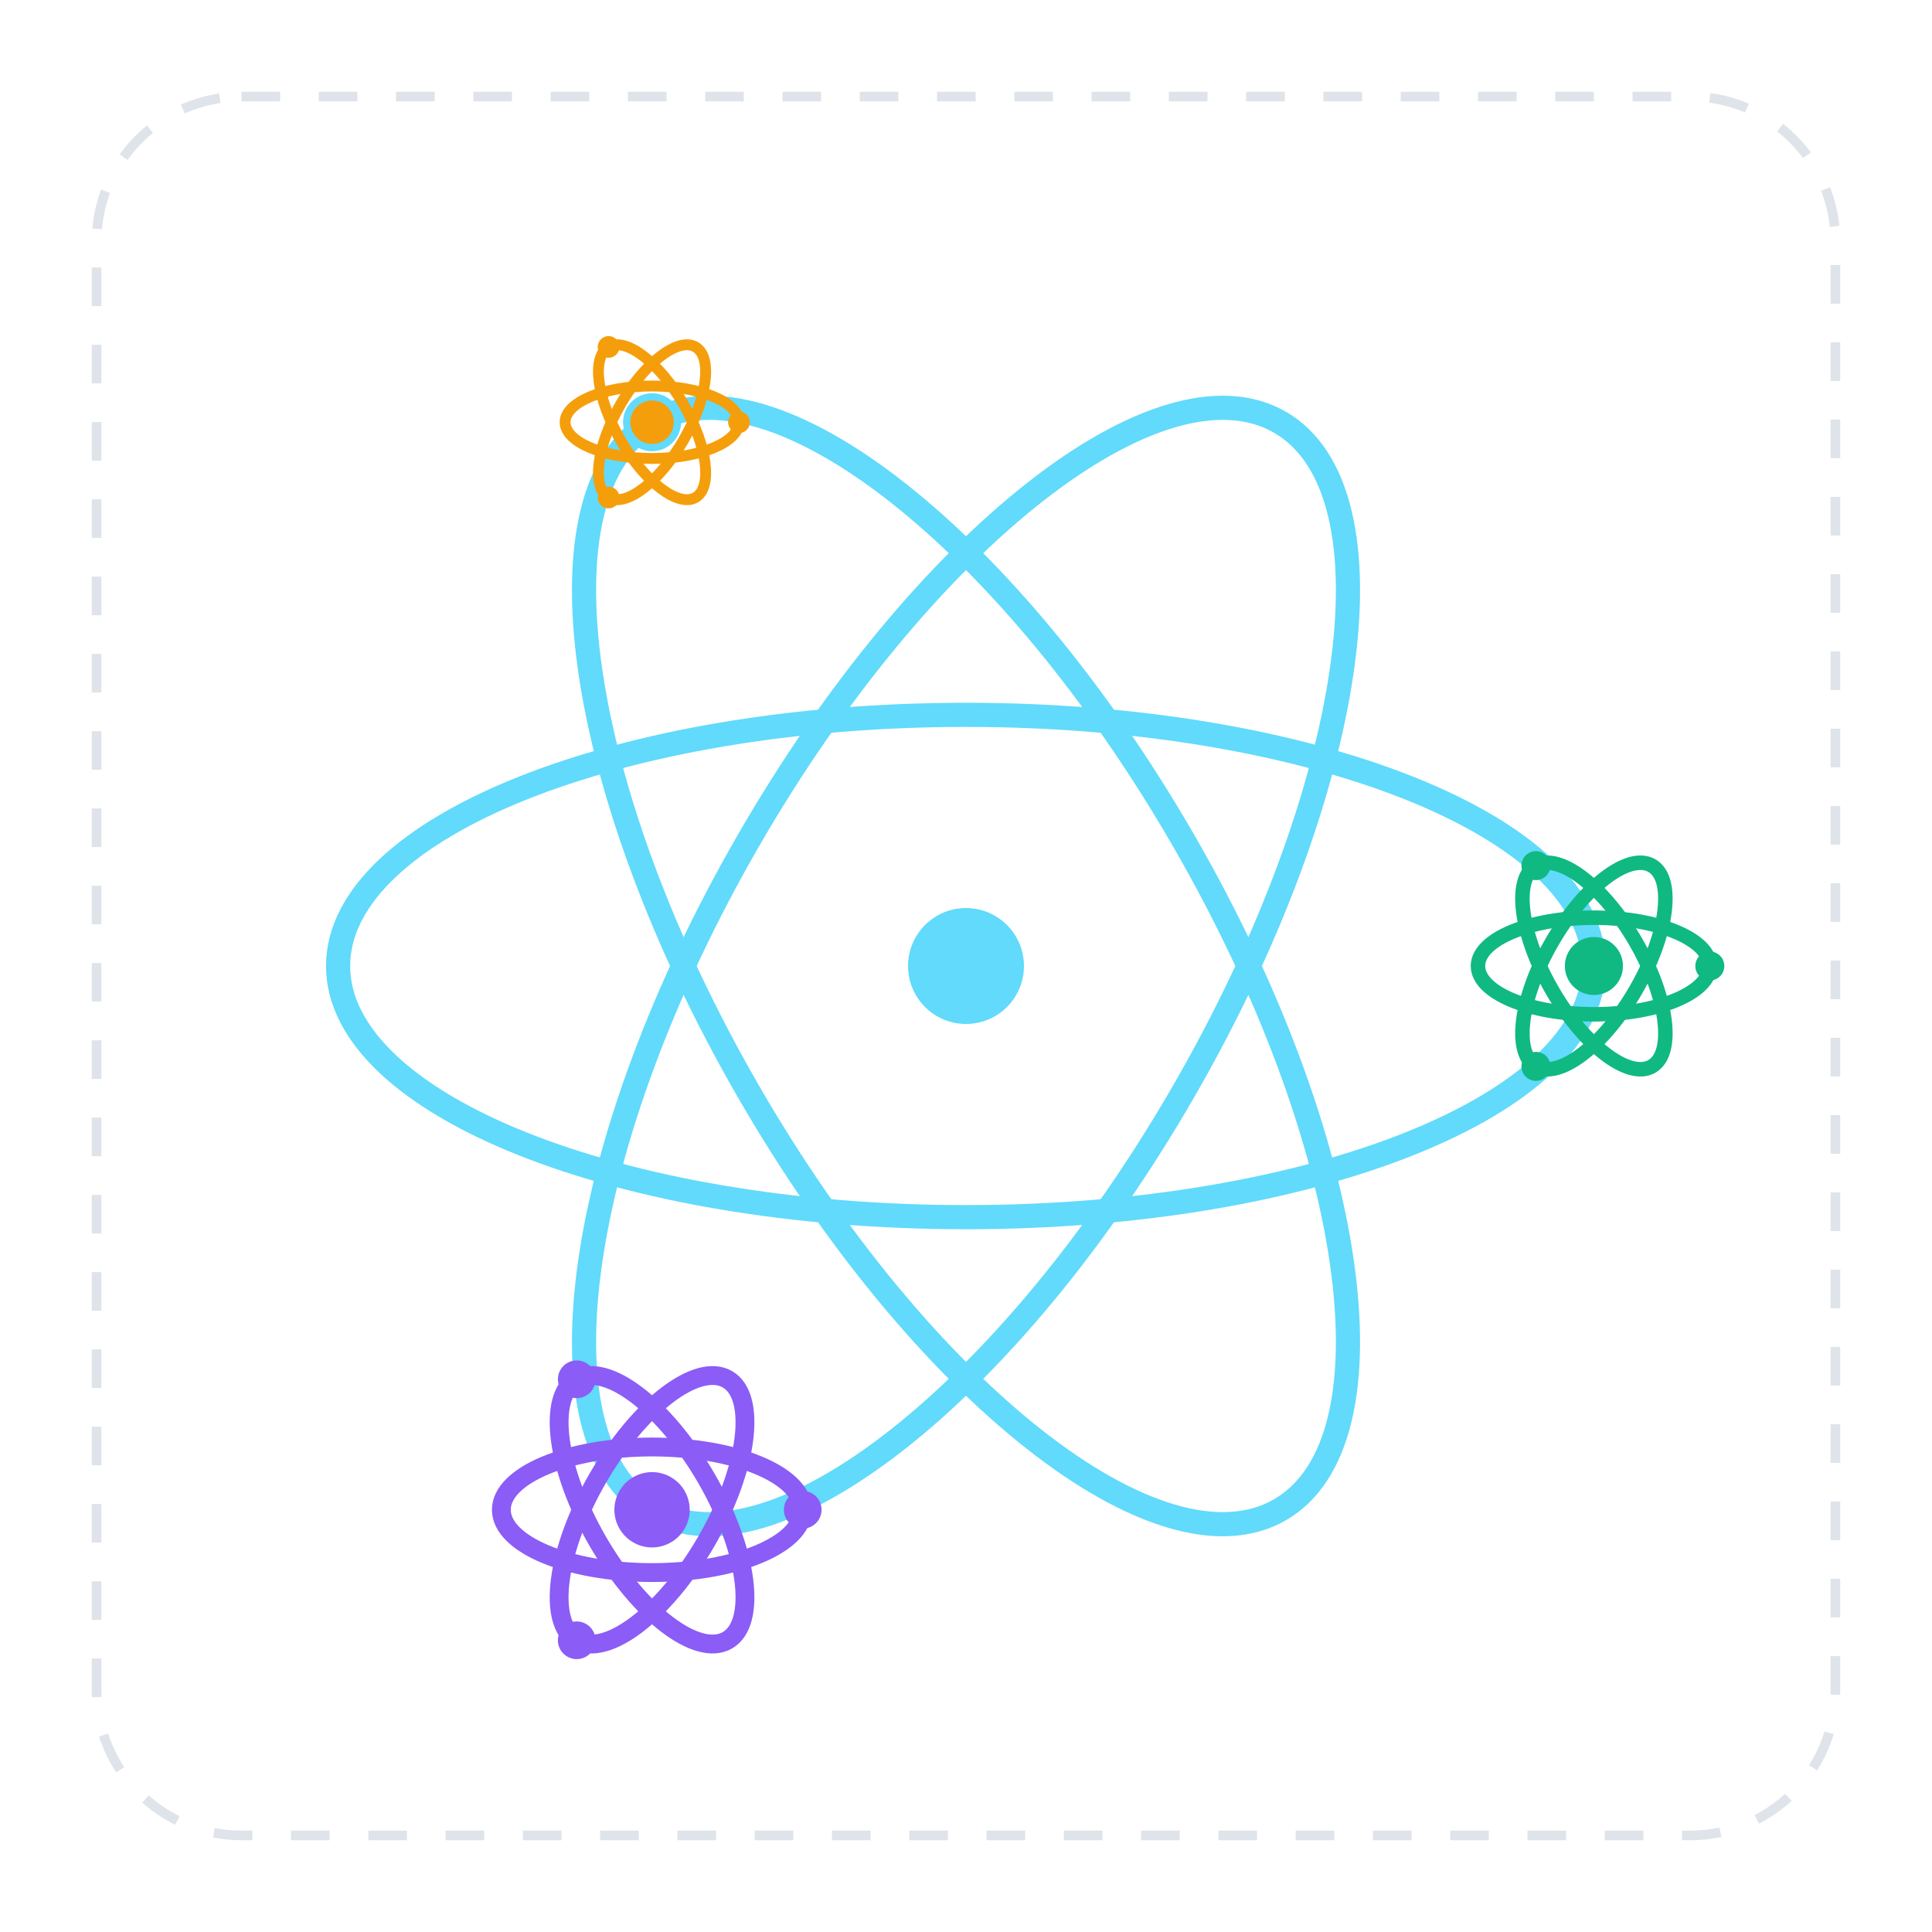
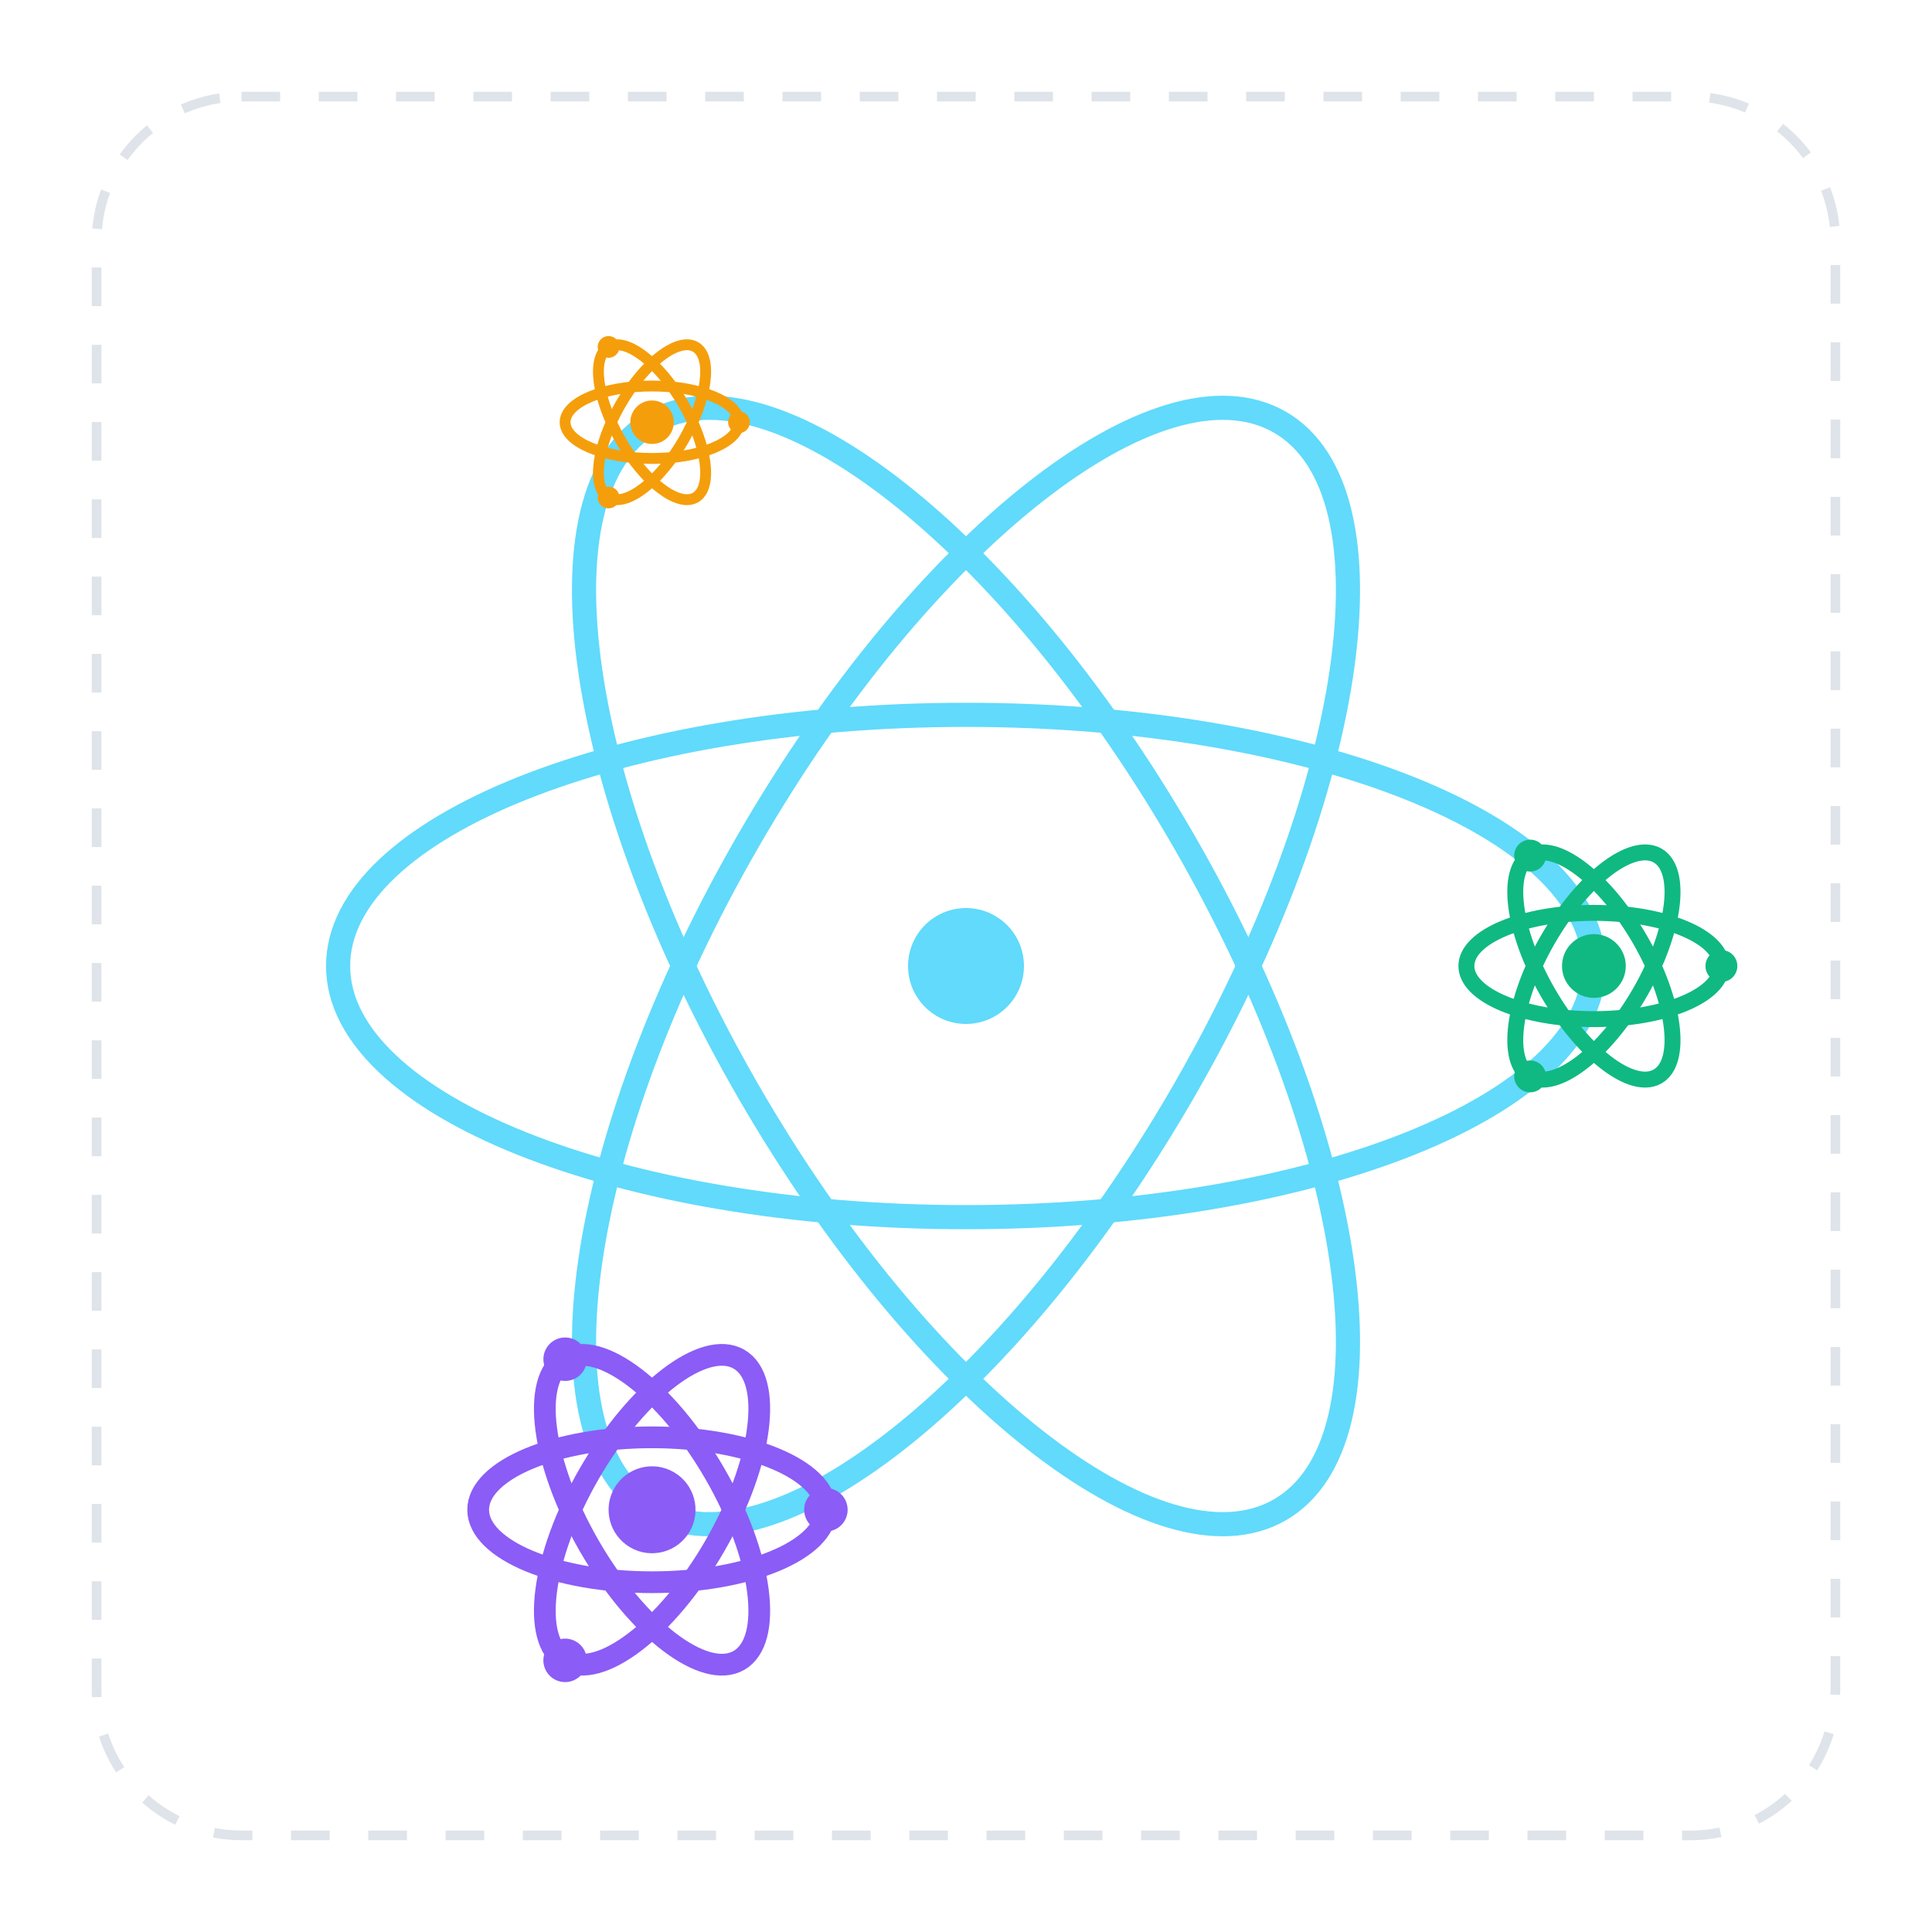
<svg xmlns="http://www.w3.org/2000/svg" width="200" height="200" viewBox="0 0 200 200">
  <g transform="translate(100, 100)">
    <circle cx="0" cy="0" r="6" fill="#61dafb" />
    <ellipse cx="0" cy="0" rx="65" ry="26" fill="none" stroke="#61dafb" stroke-width="2.5" transform="rotate(0)" />
    <ellipse cx="0" cy="0" rx="65" ry="26" fill="none" stroke="#61dafb" stroke-width="2.5" transform="rotate(60)" />
    <ellipse cx="0" cy="0" rx="65" ry="26" fill="none" stroke="#61dafb" stroke-width="2.5" transform="rotate(120)" />
    <circle cx="65" cy="0" r="3" fill="#61dafb" />
    <circle cx="-32.5" cy="56.29" r="3" fill="#61dafb" />
-     <circle cx="-32.5" cy="-56.29" r="3" fill="#61dafb" />
-     <g transform="rotate(120) translate(65, 0) scale(1.3)">
+     <g transform="rotate(120) translate(65, 0) scale(1.5)">
      <circle cx="0" cy="0" r="3" fill="#8b5cf6" />
      <ellipse cx="0" cy="0" rx="12" ry="5" fill="none" stroke="#8b5cf6" stroke-width="1.5" transform="rotate(0)" />
      <ellipse cx="0" cy="0" rx="12" ry="5" fill="none" stroke="#8b5cf6" stroke-width="1.5" transform="rotate(60)" />
      <ellipse cx="0" cy="0" rx="12" ry="5" fill="none" stroke="#8b5cf6" stroke-width="1.5" transform="rotate(120)" />
      <circle cx="12" cy="0" r="1.5" fill="#8b5cf6" />
      <circle cx="-6" cy="10.39" r="1.5" fill="#8b5cf6" />
      <circle cx="-6" cy="-10.39" r="1.5" fill="#8b5cf6" />
    </g>
-     <g transform="rotate(0) translate(65, 0) scale(1.0)">
+     <g transform="rotate(0) translate(65, 0) scale(1.1)">
      <circle cx="0" cy="0" r="3" fill="#10b981" />
      <ellipse cx="0" cy="0" rx="12" ry="5" fill="none" stroke="#10b981" stroke-width="1.5" transform="rotate(0)" />
      <ellipse cx="0" cy="0" rx="12" ry="5" fill="none" stroke="#10b981" stroke-width="1.5" transform="rotate(60)" />
      <ellipse cx="0" cy="0" rx="12" ry="5" fill="none" stroke="#10b981" stroke-width="1.5" transform="rotate(120)" />
      <circle cx="12" cy="0" r="1.5" fill="#10b981" />
      <circle cx="-6" cy="10.39" r="1.5" fill="#10b981" />
      <circle cx="-6" cy="-10.39" r="1.5" fill="#10b981" />
    </g>
    <g transform="rotate(240) translate(65, 0) scale(0.75)">
      <circle cx="0" cy="0" r="3" fill="#f59e0b" />
      <ellipse cx="0" cy="0" rx="12" ry="5" fill="none" stroke="#f59e0b" stroke-width="1.5" transform="rotate(0)" />
      <ellipse cx="0" cy="0" rx="12" ry="5" fill="none" stroke="#f59e0b" stroke-width="1.5" transform="rotate(60)" />
      <ellipse cx="0" cy="0" rx="12" ry="5" fill="none" stroke="#f59e0b" stroke-width="1.5" transform="rotate(120)" />
      <circle cx="12" cy="0" r="1.5" fill="#f59e0b" />
      <circle cx="-6" cy="10.39" r="1.5" fill="#f59e0b" />
      <circle cx="-6" cy="-10.39" r="1.5" fill="#f59e0b" />
    </g>
  </g>
  <rect x="10" y="10" width="180" height="180" fill="none" stroke="#94a3b8" stroke-width="1" stroke-dasharray="4,4" rx="15" opacity="0.3" />
</svg>
